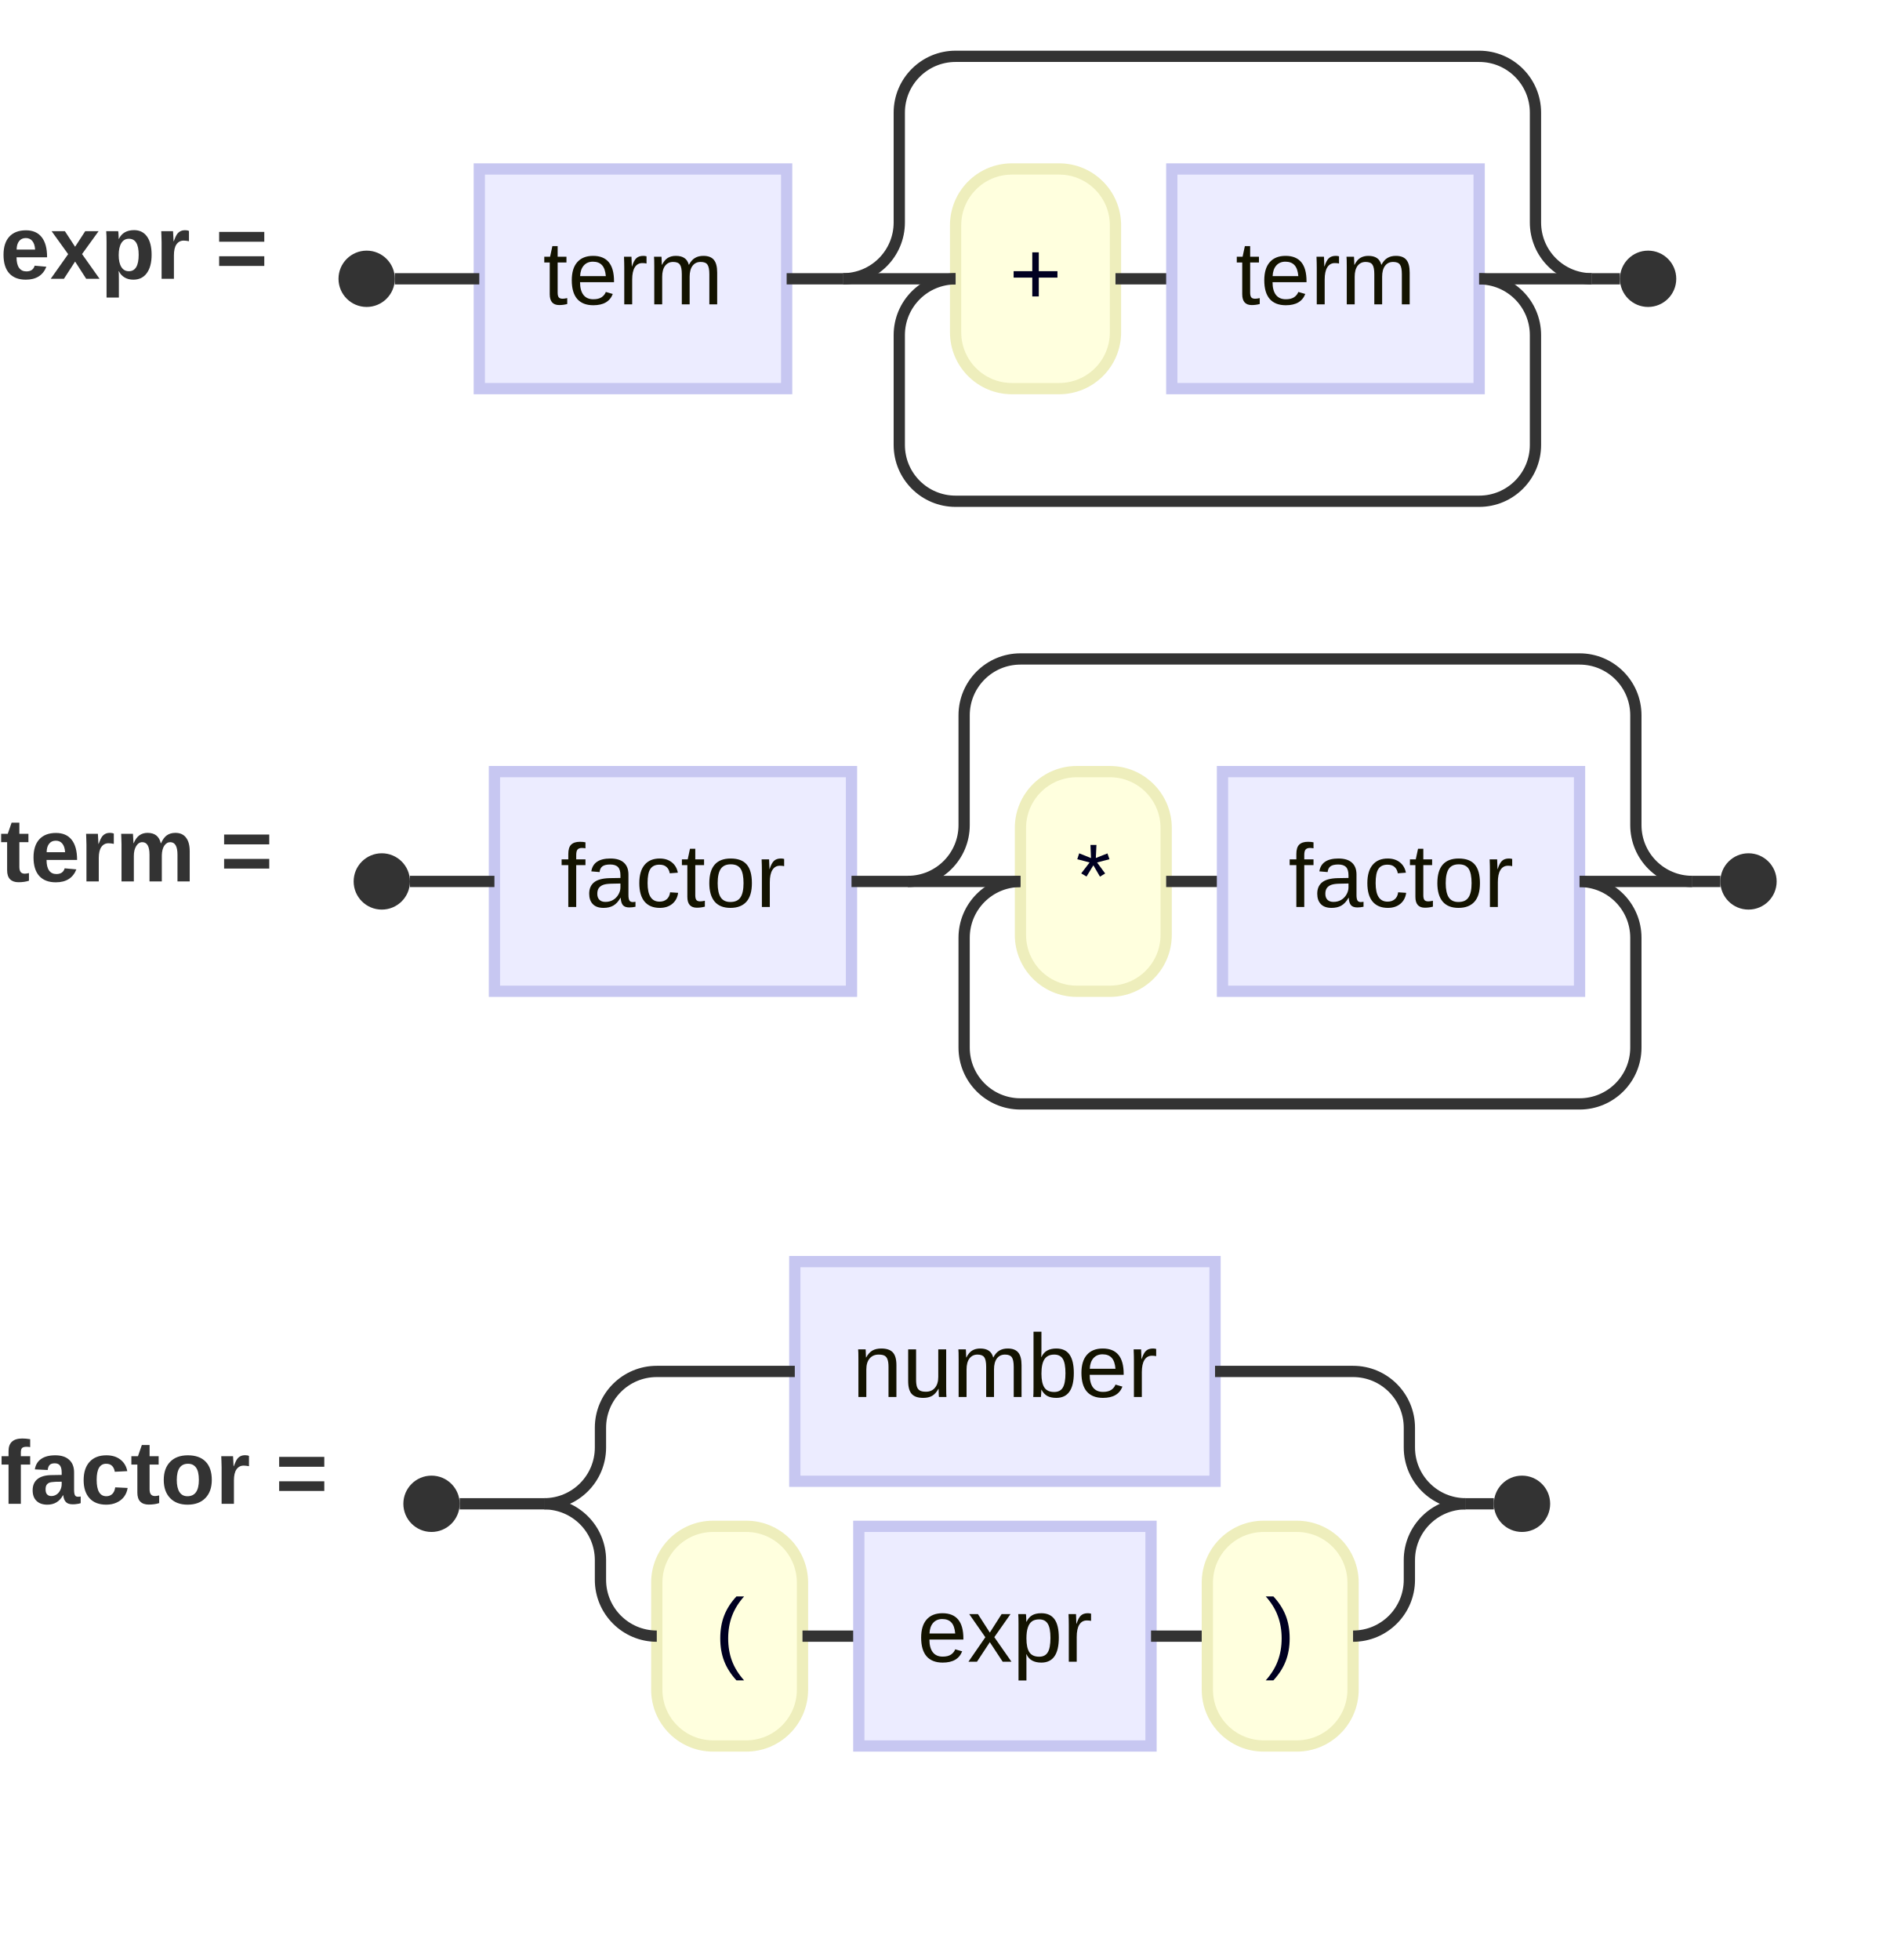
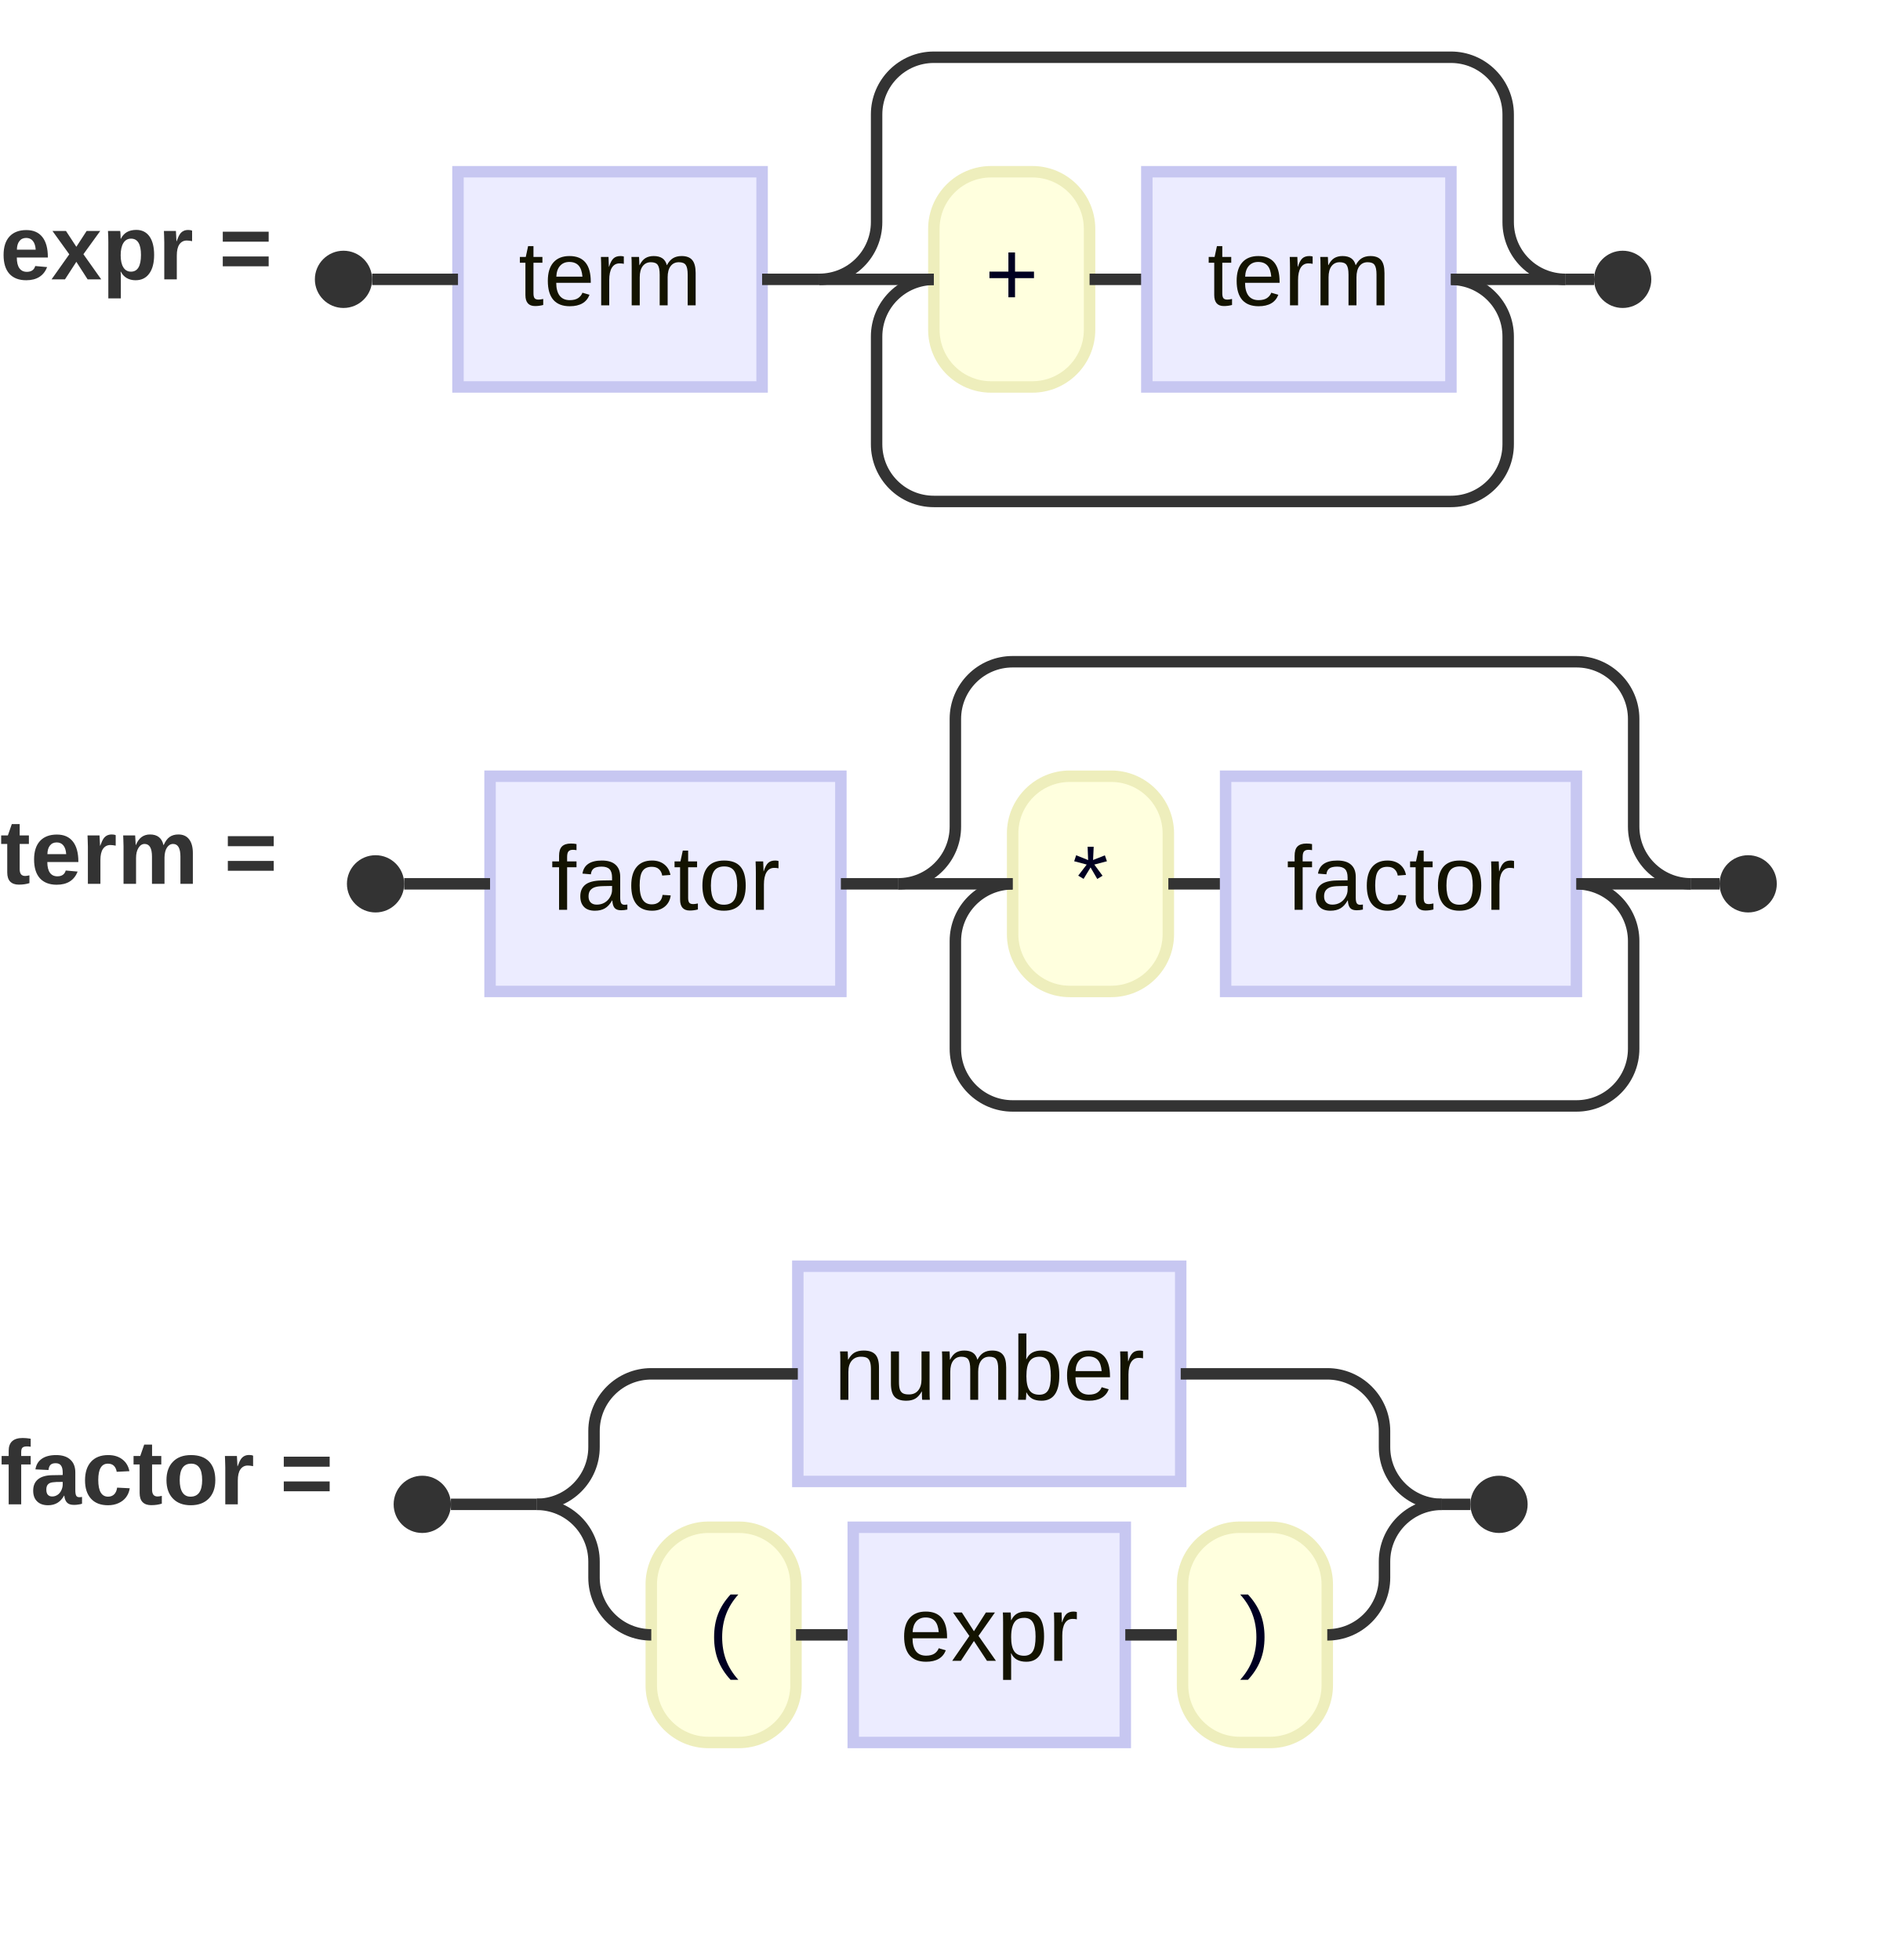
- <svg xmlns="http://www.w3.org/2000/svg" id="railroad" width="100%" class="railroad-diagram" style="max-width:335.484px;background-color:white" viewBox="0 0 335.484 348" role="graphics-document document" aria-roledescription="railroadEbnf">
+ <svg xmlns="http://www.w3.org/2000/svg" id="railroad" width="100%" class="railroad-diagram" style="max-width:330.36px;background-color:white" viewBox="0 0 330.36 342.4" role="graphics-document document" aria-roledescription="railroadEbnf">
  <style>#railroad .railroad-diagram{font-family:"trebuchet ms", verdana, arial, sans-serif;font-size:16px;}#railroad .railroad-terminal rect{fill:#ffffde;stroke:hsl(60, 60%, 83.529%);stroke-width:2px;}#railroad .railroad-terminal text{fill:#000021;font-family:"trebuchet ms", verdana, arial, sans-serif;font-size:16px;text-anchor:middle;dominant-baseline:middle;}#railroad .railroad-nonterminal rect{fill:#ECECFF;stroke:hsl(240, 60%, 86.275%);stroke-width:2px;}#railroad .railroad-nonterminal text{fill:#131300;font-family:"trebuchet ms", verdana, arial, sans-serif;font-size:16px;text-anchor:middle;dominant-baseline:middle;}#railroad .railroad-line{stroke:#333333;stroke-width:2px;fill:none;}#railroad .railroad-start circle,#railroad .railroad-end circle{fill:#333333;}#railroad .railroad-comment ellipse{fill:rgba(232,232,232, 0.8);stroke:hsl(80, 60%, 86.275%);stroke-width:2px;}#railroad .railroad-comment text{fill:rgb(6.333, 0, 19);font-style:italic;font-family:"trebuchet ms", verdana, arial, sans-serif;font-size:16px;text-anchor:middle;dominant-baseline:middle;}#railroad .railroad-special rect{fill:hsl(80, 100%, 96.275%);stroke:hsl(80, 60%, 86.275%);stroke-width:2px;stroke-dasharray:5,3;}#railroad .railroad-special text{fill:#131300;font-family:"trebuchet ms", verdana, arial, sans-serif;font-size:16px;text-anchor:middle;dominant-baseline:middle;}#railroad .railroad-rule-name{font-weight:bold;fill:#333;font-family:"trebuchet ms", verdana, arial, sans-serif;font-size:16px;}#railroad .railroad-group{}</style>
  <g />
  <g class="railroad-rule" transform="translate(0, 10)">
-     <g transform="translate(85.10938, 0)">
+     <g transform="translate(80, 0)">
      <g class="railroad-sequence">
        <g class="railroad-nonterminal" transform="translate(0, 20)">
-           <rect x="0" y="0" width="54.578" height="39" />
-           <text x="27.289" y="19.5">term</text>
+           <rect x="0" y="0" width="53.12" height="37.6" />
+           <text x="26.56" y="18.8">term</text>
        </g>
-         <path class="railroad-line" d="M 54.578 39.5 L 64.578 39.5" />
-         <g class="railroad-repetition" transform="translate(64.57812, 0)">
+         <path class="railroad-line" d="M 53.12 38.8 L 63.12 38.8" />
+         <g class="railroad-repetition" transform="translate(63.12, 0)">
          <g class="railroad-sequence" transform="translate(20, 20)">
            <g class="railroad-terminal" transform="translate(0, 0)">
-               <rect x="0" y="0" width="28.391" height="39" rx="10" ry="10" />
-               <text x="14.195" y="19.5">+</text>
+               <rect x="0" y="0" width="27.2" height="37.6" rx="10" ry="10" />
+               <text x="13.6" y="18.8">+</text>
            </g>
-             <path class="railroad-line" d="M 28.391 19.5 L 38.391 19.5" />
-             <g class="railroad-nonterminal" transform="translate(38.39062, 0)">
-               <rect x="0" y="0" width="54.578" height="39" />
-               <text x="27.289" y="19.5">term</text>
+             <path class="railroad-line" d="M 27.2 18.8 L 37.2 18.8" />
+             <g class="railroad-nonterminal" transform="translate(37.2, 0)">
+               <rect x="0" y="0" width="53.12" height="37.6" />
+               <text x="26.56" y="18.8">term</text>
            </g>
          </g>
-           <path class="railroad-line" d="M 0 39.5 L 20 39.5" />
-           <path class="railroad-line" d="M 112.969 39.5 L 132.969 39.5" />
-           <path class="railroad-line" d="M 112.969 39.5 A 10 10 0 0 1 122.969 49.5 L 122.969 69 A 10 10 0 0 1 112.969 79 L 20 79 A 10 10 0 0 1 10 69 L 10 49.5 A 10 10 0 0 1 20 39.5" />
-           <path class="railroad-line" d="M 0 39.5 A 10 10 0 0 0 10 29.5 L 10 10 A 10 10 0 0 1 20 0 L 112.969 0 A 10 10 0 0 1 122.969 10 L 122.969 29.5 A 10 10 0 0 0 132.969 39.5" />
+           <path class="railroad-line" d="M 0 38.8 L 20 38.8" />
+           <path class="railroad-line" d="M 110.32 38.8 L 130.32 38.8" />
+           <path class="railroad-line" d="M 110.32 38.8 A 10 10 0 0 1 120.32 48.8 L 120.32 67.6 A 10 10 0 0 1 110.32 77.6 L 20 77.6 A 10 10 0 0 1 10 67.6 L 10 48.8 A 10 10 0 0 1 20 38.8" />
+           <path class="railroad-line" d="M 0 38.8 A 10 10 0 0 0 10 28.8 L 10 10 A 10 10 0 0 1 20 0 L 110.32 0 A 10 10 0 0 1 120.32 10 L 120.32 28.8 A 10 10 0 0 0 130.32 38.8" />
        </g>
      </g>
    </g>
    <g class="railroad-rule-name-group">
-       <text class="railroad-rule-name" x="0" y="39.5">expr =</text>
+       <text class="railroad-rule-name" x="0" y="38.8">expr =</text>
    </g>
    <g class="railroad-start">
-       <circle cx="65.109" cy="39.5" r="5" />
+       <circle cx="60" cy="38.8" r="5" />
    </g>
    <g class="railroad-end">
-       <circle cx="292.656" cy="39.5" r="5" />
+       <circle cx="283.44" cy="38.8" r="5" />
    </g>
-     <path class="railroad-line" d="M 70.109 39.5 L 85.109 39.5" />
-     <path class="railroad-line" d="M 282.656 39.5 L 287.656 39.5" />
+     <path class="railroad-line" d="M 65 38.8 L 80 38.8" />
+     <path class="railroad-line" d="M 273.44 38.8 L 278.44 38.8" />
  </g>
-   <g class="railroad-rule" transform="translate(0, 117)">
-     <g transform="translate(87.79688, 0)">
+   <g class="railroad-rule" transform="translate(0, 115.6)">
+     <g transform="translate(85.6, 0)">
      <g class="railroad-sequence">
        <g class="railroad-nonterminal" transform="translate(0, 20)">
-           <rect x="0" y="0" width="63.406" height="39" />
-           <text x="31.703" y="19.5">factor</text>
+           <rect x="0" y="0" width="61.28" height="37.6" />
+           <text x="30.64" y="18.8">factor</text>
        </g>
-         <path class="railroad-line" d="M 63.406 39.5 L 73.406 39.5" />
-         <g class="railroad-repetition" transform="translate(73.40625, 0)">
+         <path class="railroad-line" d="M 61.28 38.8 L 71.28 38.8" />
+         <g class="railroad-repetition" transform="translate(71.28, 0)">
          <g class="railroad-sequence" transform="translate(20, 20)">
            <g class="railroad-terminal" transform="translate(0, 0)">
-               <rect x="0" y="0" width="25.875" height="39" rx="10" ry="10" />
-               <text x="12.938" y="19.5">*</text>
+               <rect x="0" y="0" width="27.2" height="37.6" rx="10" ry="10" />
+               <text x="13.6" y="18.8">*</text>
            </g>
-             <path class="railroad-line" d="M 25.875 19.5 L 35.875 19.5" />
-             <g class="railroad-nonterminal" transform="translate(35.875, 0)">
-               <rect x="0" y="0" width="63.406" height="39" />
-               <text x="31.703" y="19.5">factor</text>
+             <path class="railroad-line" d="M 27.2 18.8 L 37.2 18.8" />
+             <g class="railroad-nonterminal" transform="translate(37.2, 0)">
+               <rect x="0" y="0" width="61.28" height="37.6" />
+               <text x="30.64" y="18.8">factor</text>
            </g>
          </g>
-           <path class="railroad-line" d="M 0 39.5 L 20 39.5" />
-           <path class="railroad-line" d="M 119.281 39.5 L 139.281 39.5" />
-           <path class="railroad-line" d="M 119.281 39.5 A 10 10 0 0 1 129.281 49.5 L 129.281 69 A 10 10 0 0 1 119.281 79 L 20 79 A 10 10 0 0 1 10 69 L 10 49.5 A 10 10 0 0 1 20 39.5" />
-           <path class="railroad-line" d="M 0 39.5 A 10 10 0 0 0 10 29.5 L 10 10 A 10 10 0 0 1 20 0 L 119.281 0 A 10 10 0 0 1 129.281 10 L 129.281 29.5 A 10 10 0 0 0 139.281 39.5" />
+           <path class="railroad-line" d="M 0 38.8 L 20 38.8" />
+           <path class="railroad-line" d="M 118.48 38.8 L 138.48 38.8" />
+           <path class="railroad-line" d="M 118.48 38.8 A 10 10 0 0 1 128.48 48.8 L 128.48 67.6 A 10 10 0 0 1 118.48 77.6 L 20 77.6 A 10 10 0 0 1 10 67.6 L 10 48.8 A 10 10 0 0 1 20 38.8" />
+           <path class="railroad-line" d="M 0 38.8 A 10 10 0 0 0 10 28.8 L 10 10 A 10 10 0 0 1 20 0 L 118.48 0 A 10 10 0 0 1 128.48 10 L 128.48 28.8 A 10 10 0 0 0 138.48 38.8" />
        </g>
      </g>
    </g>
    <g class="railroad-rule-name-group">
-       <text class="railroad-rule-name" x="0" y="39.5">term =</text>
+       <text class="railroad-rule-name" x="0" y="38.8">term =</text>
    </g>
    <g class="railroad-start">
-       <circle cx="67.797" cy="39.5" r="5" />
+       <circle cx="65.6" cy="38.8" r="5" />
    </g>
    <g class="railroad-end">
-       <circle cx="310.484" cy="39.5" r="5" />
+       <circle cx="305.36" cy="38.8" r="5" />
    </g>
-     <path class="railroad-line" d="M 72.797 39.5 L 87.797 39.5" />
-     <path class="railroad-line" d="M 300.484 39.5 L 305.484 39.5" />
+     <path class="railroad-line" d="M 70.6 38.8 L 85.6 38.8" />
+     <path class="railroad-line" d="M 295.36 38.8 L 300.36 38.8" />
  </g>
-   <g class="railroad-rule" transform="translate(0, 224)">
-     <g transform="translate(96.625, 0)">
+   <g class="railroad-rule" transform="translate(0, 221.2)">
+     <g transform="translate(93.76, 0)">
      <g class="railroad-choice">
-         <g class="railroad-nonterminal" transform="translate(44.50781, 0)">
-           <rect x="0" y="0" width="74.625" height="39" />
-           <text x="37.312" y="19.5">number</text>
+         <g class="railroad-nonterminal" transform="translate(45.6, 0)">
+           <rect x="0" y="0" width="66.88" height="37.6" />
+           <text x="33.44" y="18.8">number</text>
        </g>
-         <path class="railroad-line" d="M 0 43 A 10 10 0 0 0 10 33 L 10 29.5 A 10 10 0 0 1 20 19.5 L 44.508 19.5" />
-         <path class="railroad-line" d="M 119.133 19.5 L 143.641 19.5 A 10 10 0 0 1 153.641 29.5 L 153.641 33 A 10 10 0 0 0 163.641 43" />
-         <g class="railroad-sequence" transform="translate(20, 47)">
+         <path class="railroad-line" d="M 0 41.6 A 10 10 0 0 0 10 31.6 L 10 28.8 A 10 10 0 0 1 20 18.8 L 45.6 18.8" />
+         <path class="railroad-line" d="M 112.48 18.8 L 138.08 18.8 A 10 10 0 0 1 148.08 28.8 L 148.08 31.6 A 10 10 0 0 0 158.08 41.6" />
+         <g class="railroad-sequence" transform="translate(20, 45.6)">
          <g class="railroad-terminal" transform="translate(0, 0)">
-             <rect x="0" y="0" width="25.875" height="39" rx="10" ry="10" />
-             <text x="12.938" y="19.5">(</text>
+             <rect x="0" y="0" width="25.28" height="37.6" rx="10" ry="10" />
+             <text x="12.64" y="18.8">(</text>
          </g>
-           <path class="railroad-line" d="M 25.875 19.5 L 35.875 19.5" />
-           <g class="railroad-nonterminal" transform="translate(35.875, 0)">
-             <rect x="0" y="0" width="51.891" height="39" />
-             <text x="25.945" y="19.5">expr</text>
+           <path class="railroad-line" d="M 25.28 18.8 L 35.28 18.8" />
+           <g class="railroad-nonterminal" transform="translate(35.28, 0)">
+             <rect x="0" y="0" width="47.52" height="37.6" />
+             <text x="23.76" y="18.8">expr</text>
          </g>
-           <path class="railroad-line" d="M 87.766 19.5 L 97.766 19.5" />
-           <g class="railroad-terminal" transform="translate(97.76562, 0)">
-             <rect x="0" y="0" width="25.875" height="39" rx="10" ry="10" />
-             <text x="12.938" y="19.5">)</text>
+           <path class="railroad-line" d="M 82.8 18.8 L 92.8 18.8" />
+           <g class="railroad-terminal" transform="translate(92.8, 0)">
+             <rect x="0" y="0" width="25.28" height="37.6" rx="10" ry="10" />
+             <text x="12.64" y="18.8">)</text>
          </g>
        </g>
-         <path class="railroad-line" d="M 0 43 A 10 10 0 0 1 10 53 L 10 56.5 A 10 10 0 0 0 20 66.5 L 20 66.5" />
-         <path class="railroad-line" d="M 143.641 66.5 L 143.641 66.5 A 10 10 0 0 0 153.641 56.5 L 153.641 53 A 10 10 0 0 1 163.641 43" />
+         <path class="railroad-line" d="M 0 41.6 A 10 10 0 0 1 10 51.6 L 10 54.4 A 10 10 0 0 0 20 64.4 L 20 64.4" />
+         <path class="railroad-line" d="M 138.08 64.4 L 138.08 64.4 A 10 10 0 0 0 148.08 54.4 L 148.08 51.6 A 10 10 0 0 1 158.08 41.6" />
      </g>
    </g>
    <g class="railroad-rule-name-group">
-       <text class="railroad-rule-name" x="0" y="43">factor =</text>
+       <text class="railroad-rule-name" x="0" y="41.6">factor =</text>
    </g>
    <g class="railroad-start">
-       <circle cx="76.625" cy="43" r="5" />
+       <circle cx="73.76" cy="41.6" r="5" />
    </g>
    <g class="railroad-end">
-       <circle cx="270.266" cy="43" r="5" />
+       <circle cx="261.84" cy="41.6" r="5" />
    </g>
-     <path class="railroad-line" d="M 81.625 43 L 96.625 43" />
-     <path class="railroad-line" d="M 260.266 43 L 265.266 43" />
+     <path class="railroad-line" d="M 78.76 41.6 L 93.76 41.6" />
+     <path class="railroad-line" d="M 251.84 41.6 L 256.84 41.6" />
  </g>
</svg>
